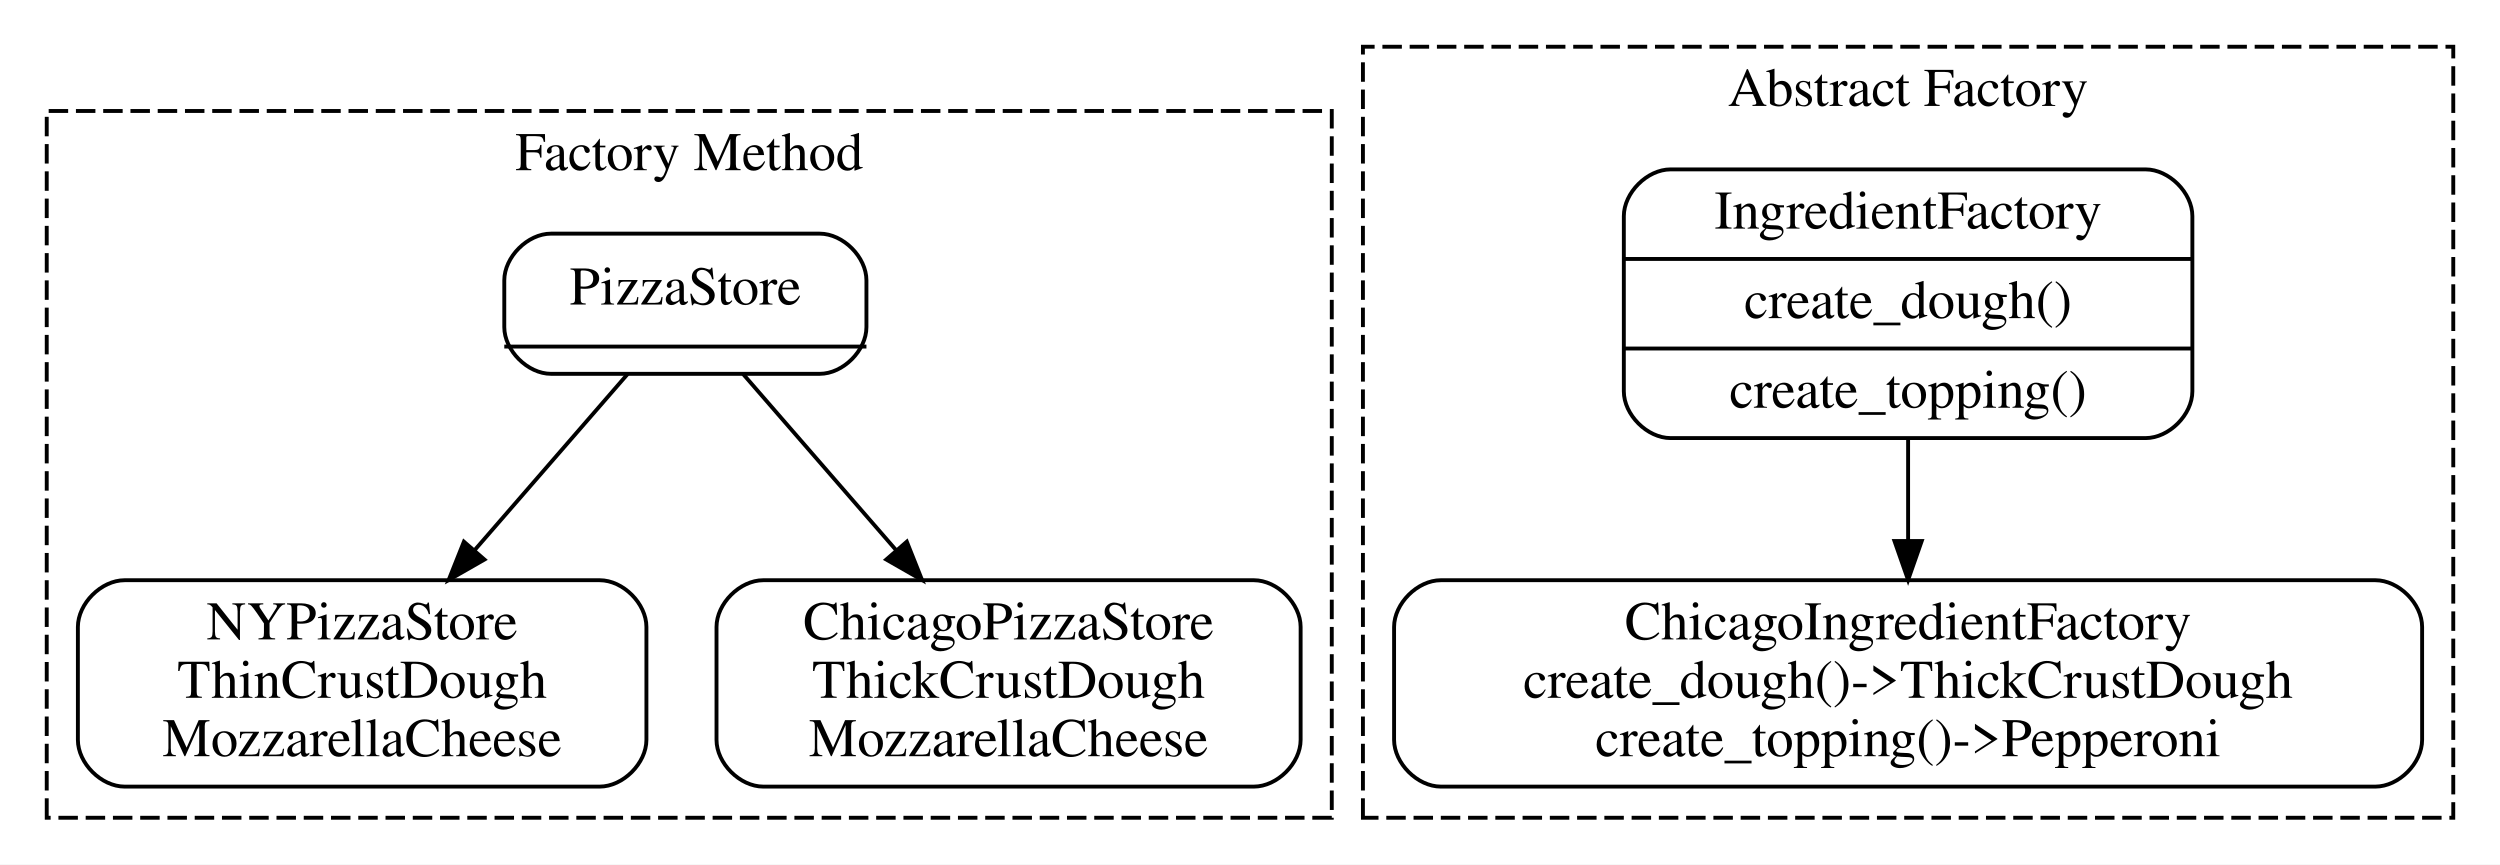
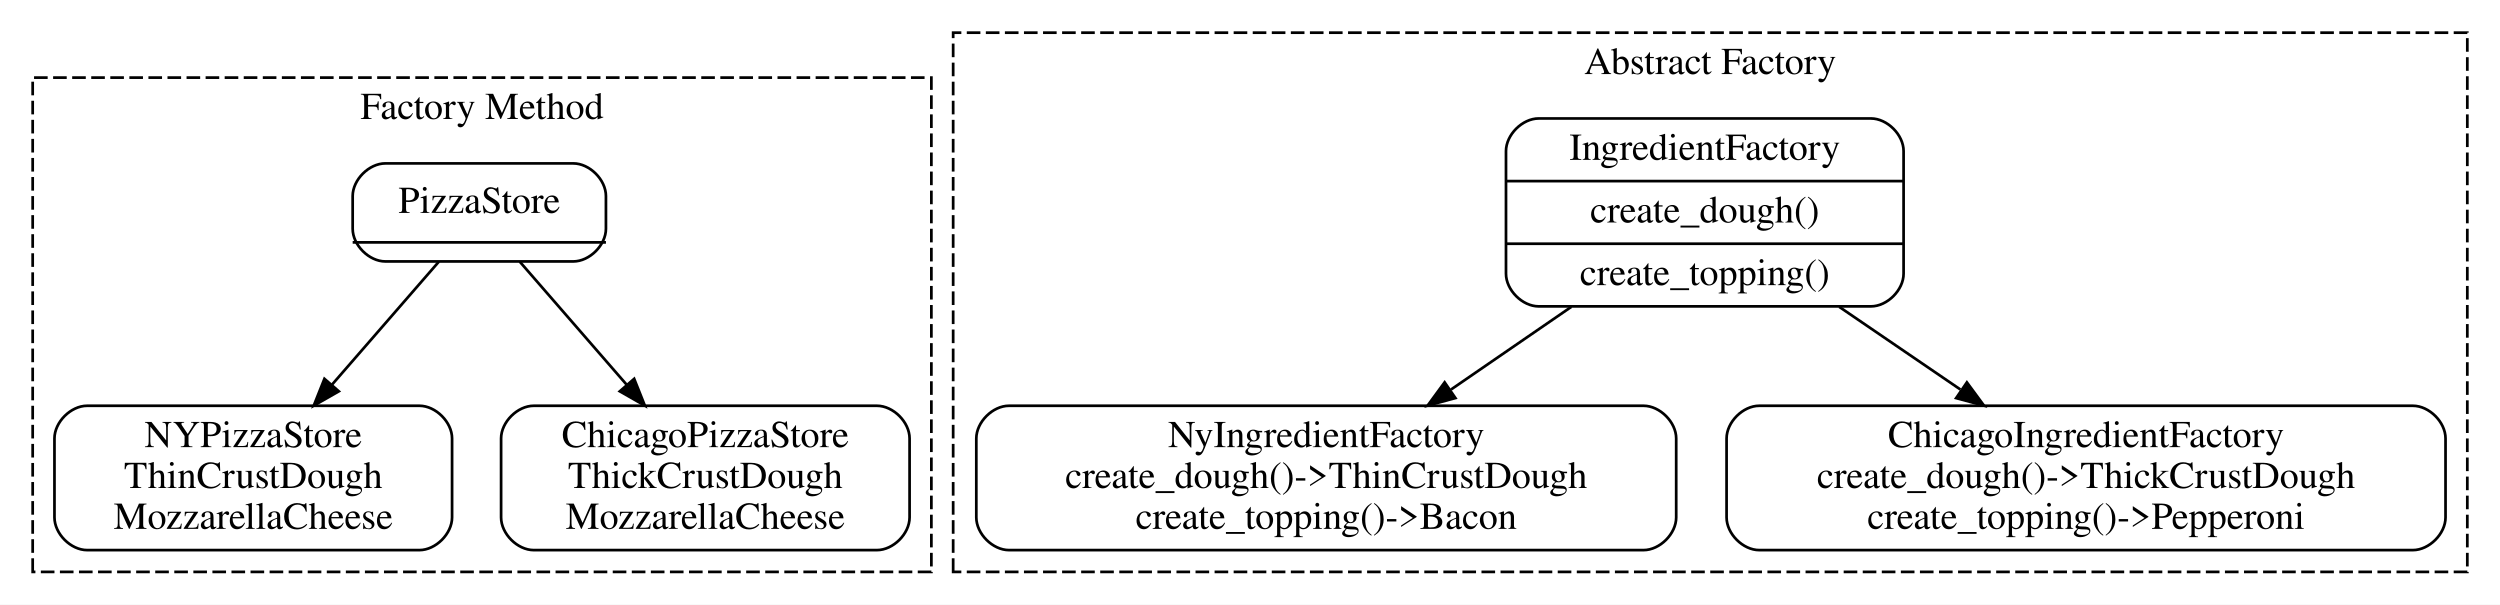
- <svg xmlns="http://www.w3.org/2000/svg" width="642pt" height="222pt" viewBox="0.00 0.00 642.00 222.00">
+ <svg xmlns="http://www.w3.org/2000/svg" width="918pt" height="222pt" viewBox="0.00 0.00 918.00 222.00">
  <g id="graph0" class="graph" transform="scale(1 1) rotate(0) translate(4 218)">
-     <polygon fill="white" stroke="transparent" points="-4,4 -4,-218 638,-218 638,4 -4,4" />
+     <polygon fill="white" stroke="transparent" points="-4,4 -4,-218 914,-218 914,4 -4,4" />
    <g id="clust1" class="cluster">
      <polygon fill="none" stroke="black" stroke-dasharray="5,2" points="8,-8 8,-189.5 338,-189.5 338,-8 8,-8" />
      <text text-anchor="middle" x="173" y="-174.3" font-family="Times,serif" font-size="14.00">Factory Method</text>
    </g>
    <g id="clust2" class="cluster">
-       <polygon fill="none" stroke="black" stroke-dasharray="5,2" points="346,-8 346,-206 626,-206 626,-8 346,-8" />
-       <text text-anchor="middle" x="486" y="-190.8" font-family="Times,serif" font-size="14.00">Abstract Factory</text>
+       <polygon fill="none" stroke="black" stroke-dasharray="5,2" points="346,-8 346,-206 902,-206 902,-8 346,-8" />
+       <text text-anchor="middle" x="624" y="-190.8" font-family="Times,serif" font-size="14.00">Abstract Factory</text>
    </g>
    <g id="node1" class="node">
      <path fill="none" stroke="black" d="M137.5,-122C137.5,-122 206.5,-122 206.5,-122 212.5,-122 218.5,-128 218.5,-134 218.5,-134 218.5,-146 218.5,-146 218.5,-152 212.5,-158 206.5,-158 206.5,-158 137.5,-158 137.5,-158 131.5,-158 125.5,-152 125.5,-146 125.5,-146 125.5,-134 125.5,-134 125.5,-128 131.5,-122 137.5,-122" />
      <text text-anchor="middle" x="172" y="-139.8" font-family="Times,serif" font-size="14.00">PizzaStore</text>
      <polyline fill="none" stroke="black" points="125.5,-129 218.5,-129 " />
    </g>
    <g id="node2" class="node">
      <path fill="none" stroke="black" d="M150,-69C150,-69 28,-69 28,-69 22,-69 16,-63 16,-57 16,-57 16,-28 16,-28 16,-22 22,-16 28,-16 28,-16 150,-16 150,-16 156,-16 162,-22 162,-28 162,-28 162,-57 162,-57 162,-63 156,-69 150,-69" />
      <text text-anchor="middle" x="89" y="-53.8" font-family="Times,serif" font-size="14.00">NYPizzaStore</text>
      <text text-anchor="middle" x="89" y="-38.8" font-family="Times,serif" font-size="14.00">ThinCrustDough</text>
      <text text-anchor="middle" x="89" y="-23.8" font-family="Times,serif" font-size="14.00">MozzarellaCheese</text>
    </g>
    <g id="edge1" class="edge">
      <path fill="none" stroke="black" d="M157.16,-121.93C146.28,-109.41 131.16,-92.01 117.93,-76.78" />
      <polygon fill="black" stroke="black" points="120.41,-74.31 111.21,-69.05 115.13,-78.9 120.41,-74.31" />
    </g>
    <g id="node3" class="node">
      <path fill="none" stroke="black" d="M318,-69C318,-69 192,-69 192,-69 186,-69 180,-63 180,-57 180,-57 180,-28 180,-28 180,-22 186,-16 192,-16 192,-16 318,-16 318,-16 324,-16 330,-22 330,-28 330,-28 330,-57 330,-57 330,-63 324,-69 318,-69" />
      <text text-anchor="middle" x="255" y="-53.8" font-family="Times,serif" font-size="14.00">ChicagoPizzaStore</text>
      <text text-anchor="middle" x="255" y="-38.8" font-family="Times,serif" font-size="14.00">ThickCrustDough</text>
      <text text-anchor="middle" x="255" y="-23.8" font-family="Times,serif" font-size="14.00">MozzarellaCheese</text>
    </g>
    <g id="edge2" class="edge">
      <path fill="none" stroke="black" d="M186.84,-121.93C197.72,-109.41 212.84,-92.01 226.07,-76.78" />
      <polygon fill="black" stroke="black" points="228.87,-78.9 232.79,-69.05 223.59,-74.31 228.87,-78.9" />
    </g>
    <g id="node4" class="node">
-       <path fill="none" stroke="black" d="M425,-105.5C425,-105.5 547,-105.5 547,-105.5 553,-105.5 559,-111.5 559,-117.5 559,-117.5 559,-162.5 559,-162.5 559,-168.5 553,-174.5 547,-174.5 547,-174.5 425,-174.5 425,-174.5 419,-174.5 413,-168.5 413,-162.5 413,-162.5 413,-117.5 413,-117.5 413,-111.5 419,-105.5 425,-105.5" />
-       <text text-anchor="middle" x="486" y="-159.3" font-family="Times,serif" font-size="14.00">IngredientFactory</text>
-       <polyline fill="none" stroke="black" points="413,-151.5 559,-151.5 " />
-       <text text-anchor="middle" x="486" y="-136.3" font-family="Times,serif" font-size="14.00">create_dough()</text>
-       <polyline fill="none" stroke="black" points="413,-128.5 559,-128.5 " />
-       <text text-anchor="middle" x="486" y="-113.3" font-family="Times,serif" font-size="14.00">create_topping()</text>
+       <path fill="none" stroke="black" d="M561,-105.5C561,-105.5 683,-105.5 683,-105.5 689,-105.5 695,-111.5 695,-117.5 695,-117.5 695,-162.5 695,-162.5 695,-168.5 689,-174.5 683,-174.5 683,-174.5 561,-174.5 561,-174.5 555,-174.5 549,-168.5 549,-162.5 549,-162.5 549,-117.5 549,-117.5 549,-111.5 555,-105.5 561,-105.5" />
+       <text text-anchor="middle" x="622" y="-159.3" font-family="Times,serif" font-size="14.00">IngredientFactory</text>
+       <polyline fill="none" stroke="black" points="549,-151.5 695,-151.5 " />
+       <text text-anchor="middle" x="622" y="-136.3" font-family="Times,serif" font-size="14.00">create_dough()</text>
+       <polyline fill="none" stroke="black" points="549,-128.5 695,-128.5 " />
+       <text text-anchor="middle" x="622" y="-113.3" font-family="Times,serif" font-size="14.00">create_topping()</text>
    </g>
    <g id="node5" class="node">
-       <path fill="none" stroke="black" d="M606,-69C606,-69 366,-69 366,-69 360,-69 354,-63 354,-57 354,-57 354,-28 354,-28 354,-22 360,-16 366,-16 366,-16 606,-16 606,-16 612,-16 618,-22 618,-28 618,-28 618,-57 618,-57 618,-63 612,-69 606,-69" />
-       <text text-anchor="middle" x="486" y="-53.8" font-family="Times,serif" font-size="14.00">ChicagoIngredientFactory</text>
-       <text text-anchor="middle" x="486" y="-38.8" font-family="Times,serif" font-size="14.00">create_dough()-&gt;ThickCrustDough</text>
-       <text text-anchor="middle" x="486" y="-23.8" font-family="Times,serif" font-size="14.00">create_topping()-&gt;Pepperoni</text>
+       <path fill="none" stroke="black" d="M599.5,-69C599.5,-69 366.5,-69 366.5,-69 360.5,-69 354.5,-63 354.5,-57 354.5,-57 354.5,-28 354.5,-28 354.5,-22 360.5,-16 366.5,-16 366.5,-16 599.5,-16 599.5,-16 605.5,-16 611.5,-22 611.5,-28 611.5,-28 611.5,-57 611.5,-57 611.5,-63 605.5,-69 599.5,-69" />
+       <text text-anchor="middle" x="483" y="-53.8" font-family="Times,serif" font-size="14.00">NyIngredientFactory</text>
+       <text text-anchor="middle" x="483" y="-38.8" font-family="Times,serif" font-size="14.00">create_dough()-&gt;ThinCrustDough</text>
+       <text text-anchor="middle" x="483" y="-23.8" font-family="Times,serif" font-size="14.00">create_topping()-&gt;Bacon</text>
    </g>
    <g id="edge3" class="edge">
-       <path fill="none" stroke="black" d="M486,-105.33C486,-96.85 486,-87.73 486,-79.16" />
-       <polygon fill="black" stroke="black" points="489.5,-79.06 486,-69.06 482.5,-79.06 489.5,-79.06" />
+       <path fill="none" stroke="black" d="M572.99,-105.33C558.62,-95.46 542.97,-84.7 528.81,-74.97" />
+       <polygon fill="black" stroke="black" points="530.43,-71.84 520.21,-69.06 526.47,-77.61 530.43,-71.84" />
+     </g>
+     <g id="node6" class="node">
+       <path fill="none" stroke="black" d="M882,-69C882,-69 642,-69 642,-69 636,-69 630,-63 630,-57 630,-57 630,-28 630,-28 630,-22 636,-16 642,-16 642,-16 882,-16 882,-16 888,-16 894,-22 894,-28 894,-28 894,-57 894,-57 894,-63 888,-69 882,-69" />
+       <text text-anchor="middle" x="762" y="-53.8" font-family="Times,serif" font-size="14.00">ChicagoIngredientFactory</text>
+       <text text-anchor="middle" x="762" y="-38.8" font-family="Times,serif" font-size="14.00">create_dough()-&gt;ThickCrustDough</text>
+       <text text-anchor="middle" x="762" y="-23.8" font-family="Times,serif" font-size="14.00">create_topping()-&gt;Pepperoni</text>
+     </g>
+     <g id="edge4" class="edge">
+       <path fill="none" stroke="black" d="M671.36,-105.33C685.83,-95.46 701.6,-84.7 715.86,-74.97" />
+       <polygon fill="black" stroke="black" points="718.24,-77.59 724.52,-69.06 714.29,-71.81 718.24,-77.59" />
    </g>
  </g>
</svg>
